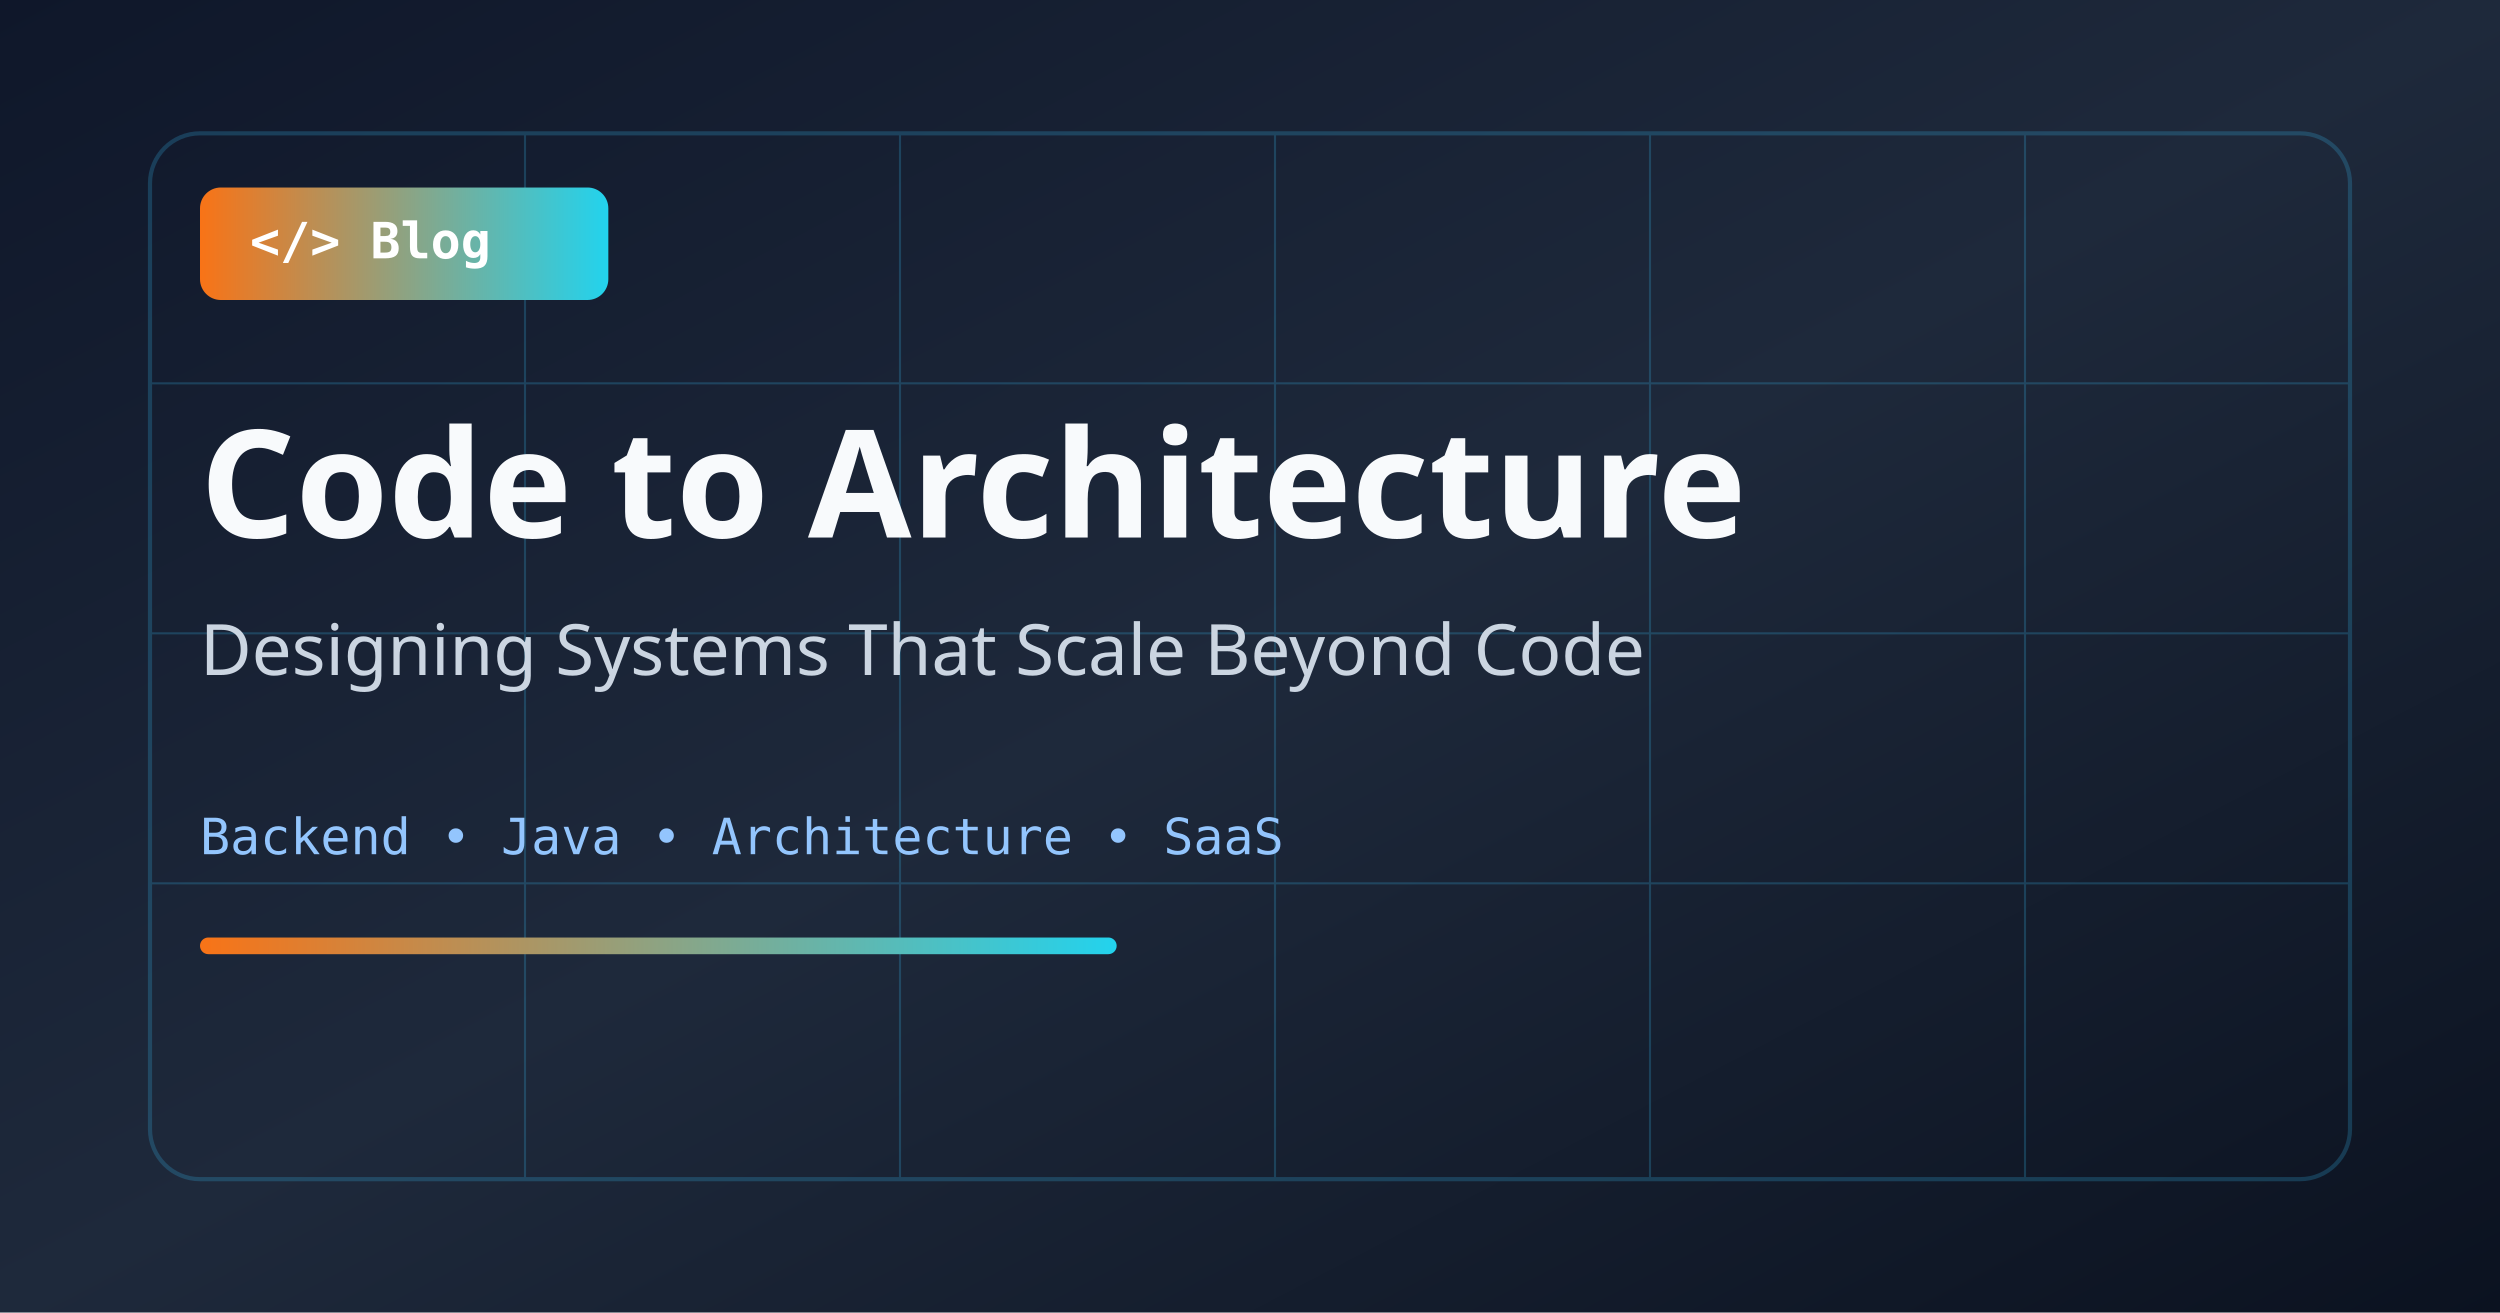
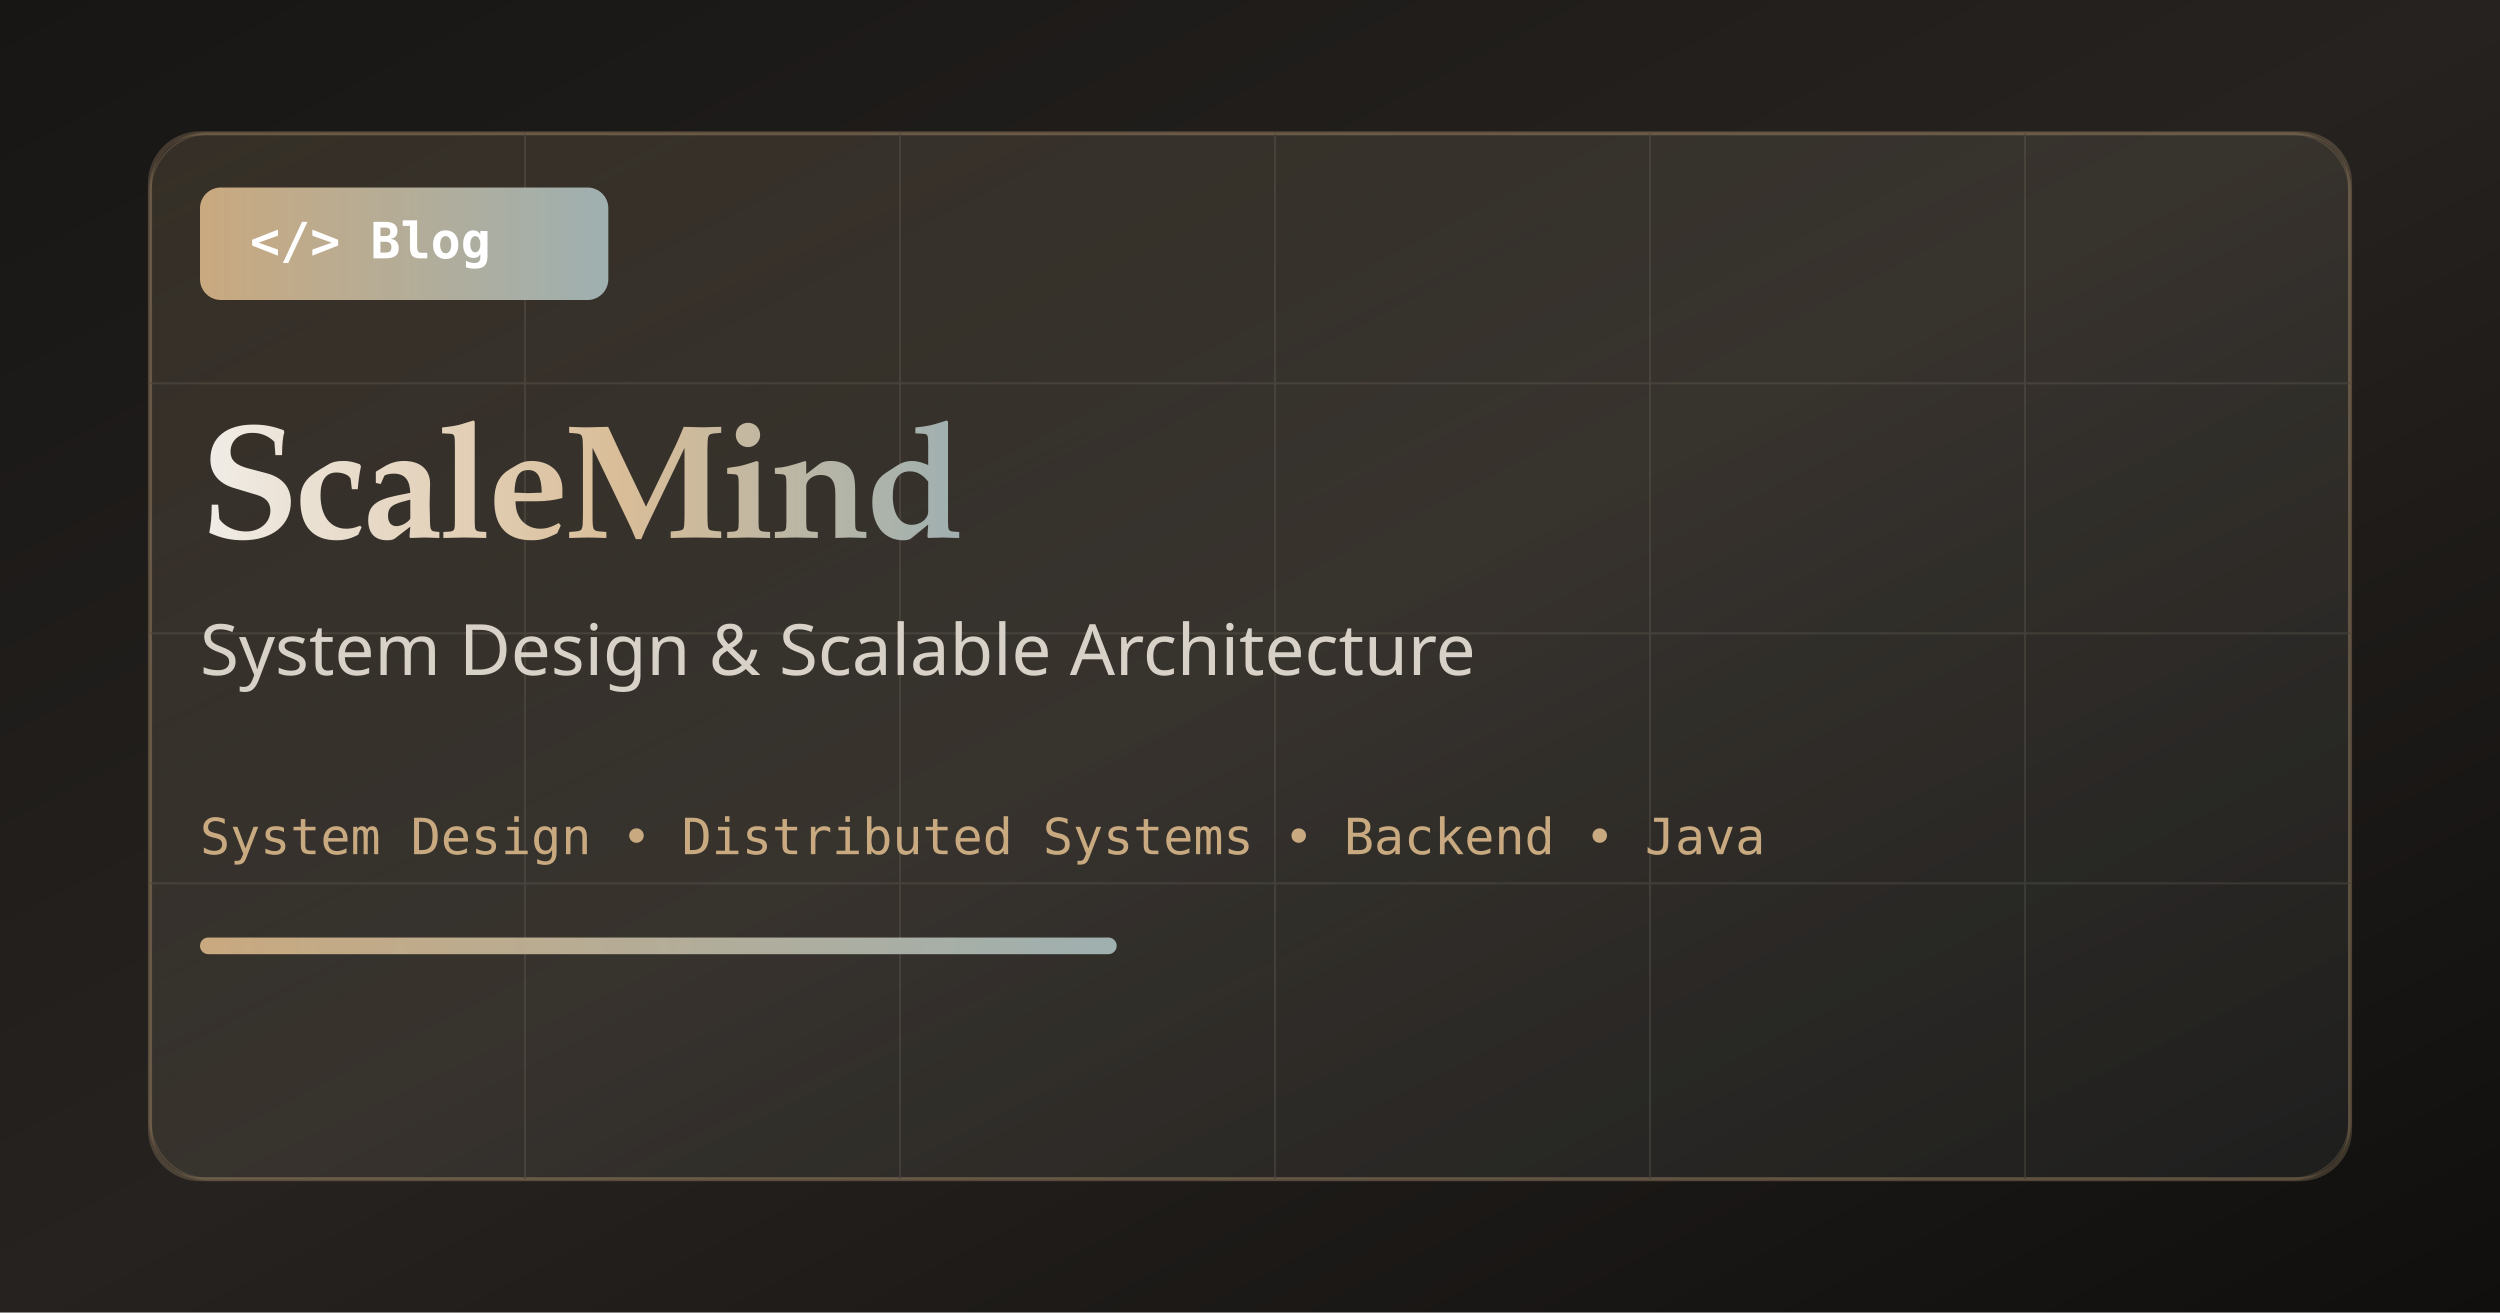
<svg xmlns="http://www.w3.org/2000/svg" width="1200" height="630" viewBox="0 0 1200 630" role="img" aria-labelledby="title desc">
  <defs>
    <linearGradient id="bg" x1="0" y1="0" x2="1" y2="1">
-       <stop offset="0%" stop-color="#0f172a" />
-       <stop offset="50%" stop-color="#1e293b" />
-       <stop offset="100%" stop-color="#0b1220" />
+       <stop offset="0%" stop-color="#171615" />
+       <stop offset="50%" stop-color="#26221f" />
+       <stop offset="100%" stop-color="#100f0e" />
    </linearGradient>
    <linearGradient id="accent" x1="0" y1="0" x2="1" y2="0">
-       <stop offset="0%" stop-color="#f97316" />
-       <stop offset="100%" stop-color="#22d3ee" />
+       <stop offset="0%" stop-color="#c9a97f" />
+       <stop offset="100%" stop-color="#9fb0b0" />
+     </linearGradient>
+     <linearGradient id="panel" x1="0" y1="0" x2="1" y2="1">
+       <stop offset="0%" stop-color="#c9a97f" stop-opacity="0.16" />
+       <stop offset="100%" stop-color="#9fb0b0" stop-opacity="0.08" />
+     </linearGradient>
+     <linearGradient id="headline" x1="0" y1="0" x2="1" y2="0">
+       <stop offset="0%" stop-color="#f0ece6" />
+       <stop offset="55%" stop-color="#d9bd98" />
+       <stop offset="100%" stop-color="#9fb0b0" />
    </linearGradient>
  </defs>
  <rect width="1200" height="630" fill="url(#bg)" />
-   <g opacity="0.22">
-     <rect x="72" y="64" width="1056" height="502" rx="24" fill="none" stroke="#38bdf8" stroke-width="2" />
-     <path d="M72 184h1056M72 304h1056M72 424h1056" stroke="#38bdf8" stroke-width="1" />
-     <path d="M252 64v502M432 64v502M612 64v502M792 64v502M972 64v502" stroke="#38bdf8" stroke-width="1" />
+   <rect x="72" y="64" width="1056" height="502" rx="28" fill="url(#panel)" stroke="#c9a97f" stroke-opacity="0.18" stroke-width="1.5" />
+   <g opacity="0.24">
+     <rect x="72" y="64" width="1056" height="502" rx="24" fill="none" stroke="#c9a97f" stroke-width="2" />
+     <path d="M72 184h1056M72 304h1056M72 424h1056" stroke="#7d7469" stroke-width="1" />
+     <path d="M252 64v502M432 64v502M612 64v502M792 64v502M972 64v502" stroke="#7d7469" stroke-width="1" />
  </g>
  <rect x="96" y="90" width="196" height="54" rx="10" fill="url(#accent)" />
  <text x="120" y="124" fill="#ffffff" font-family="ui-monospace, SFMono-Regular, Menlo, Monaco, Consolas, monospace" font-size="24" font-weight="700">&lt;/&gt; Blog</text>
-   <text x="96" y="258" fill="#f8fafc" font-family="'Avenir Next', 'Segoe UI', sans-serif" font-size="72" font-weight="800">Code to Architecture</text>
-   <text x="96" y="324" fill="#cbd5e1" font-family="'Avenir Next', 'Segoe UI', sans-serif" font-size="34" font-weight="500">Designing Systems That Scale Beyond Code</text>
-   <text x="96" y="410" fill="#93c5fd" font-family="ui-monospace, SFMono-Regular, Menlo, Monaco, Consolas, monospace" font-size="24">Backend • Java • Architecture • SaaS</text>
+   <text x="96" y="258" fill="url(#headline)" font-family="'Iowan Old Style', 'Palatino Linotype', Palatino, 'Book Antiqua', Georgia, serif" font-size="78" font-weight="700" letter-spacing="-2.3" font-kerning="normal">ScaleMind</text>
+   <text x="96" y="324" fill="#d7d1c8" font-family="'Avenir Next', 'Segoe UI', sans-serif" font-size="34" font-weight="500">System Design &amp; Scalable Architecture</text>
+   <text x="96" y="410" fill="#c9a97f" font-family="ui-monospace, SFMono-Regular, Menlo, Monaco, Consolas, monospace" font-size="24">System Design • Distributed Systems • Backend • Java</text>
  <rect x="96" y="450" width="440" height="8" rx="4" fill="url(#accent)" />
</svg>
